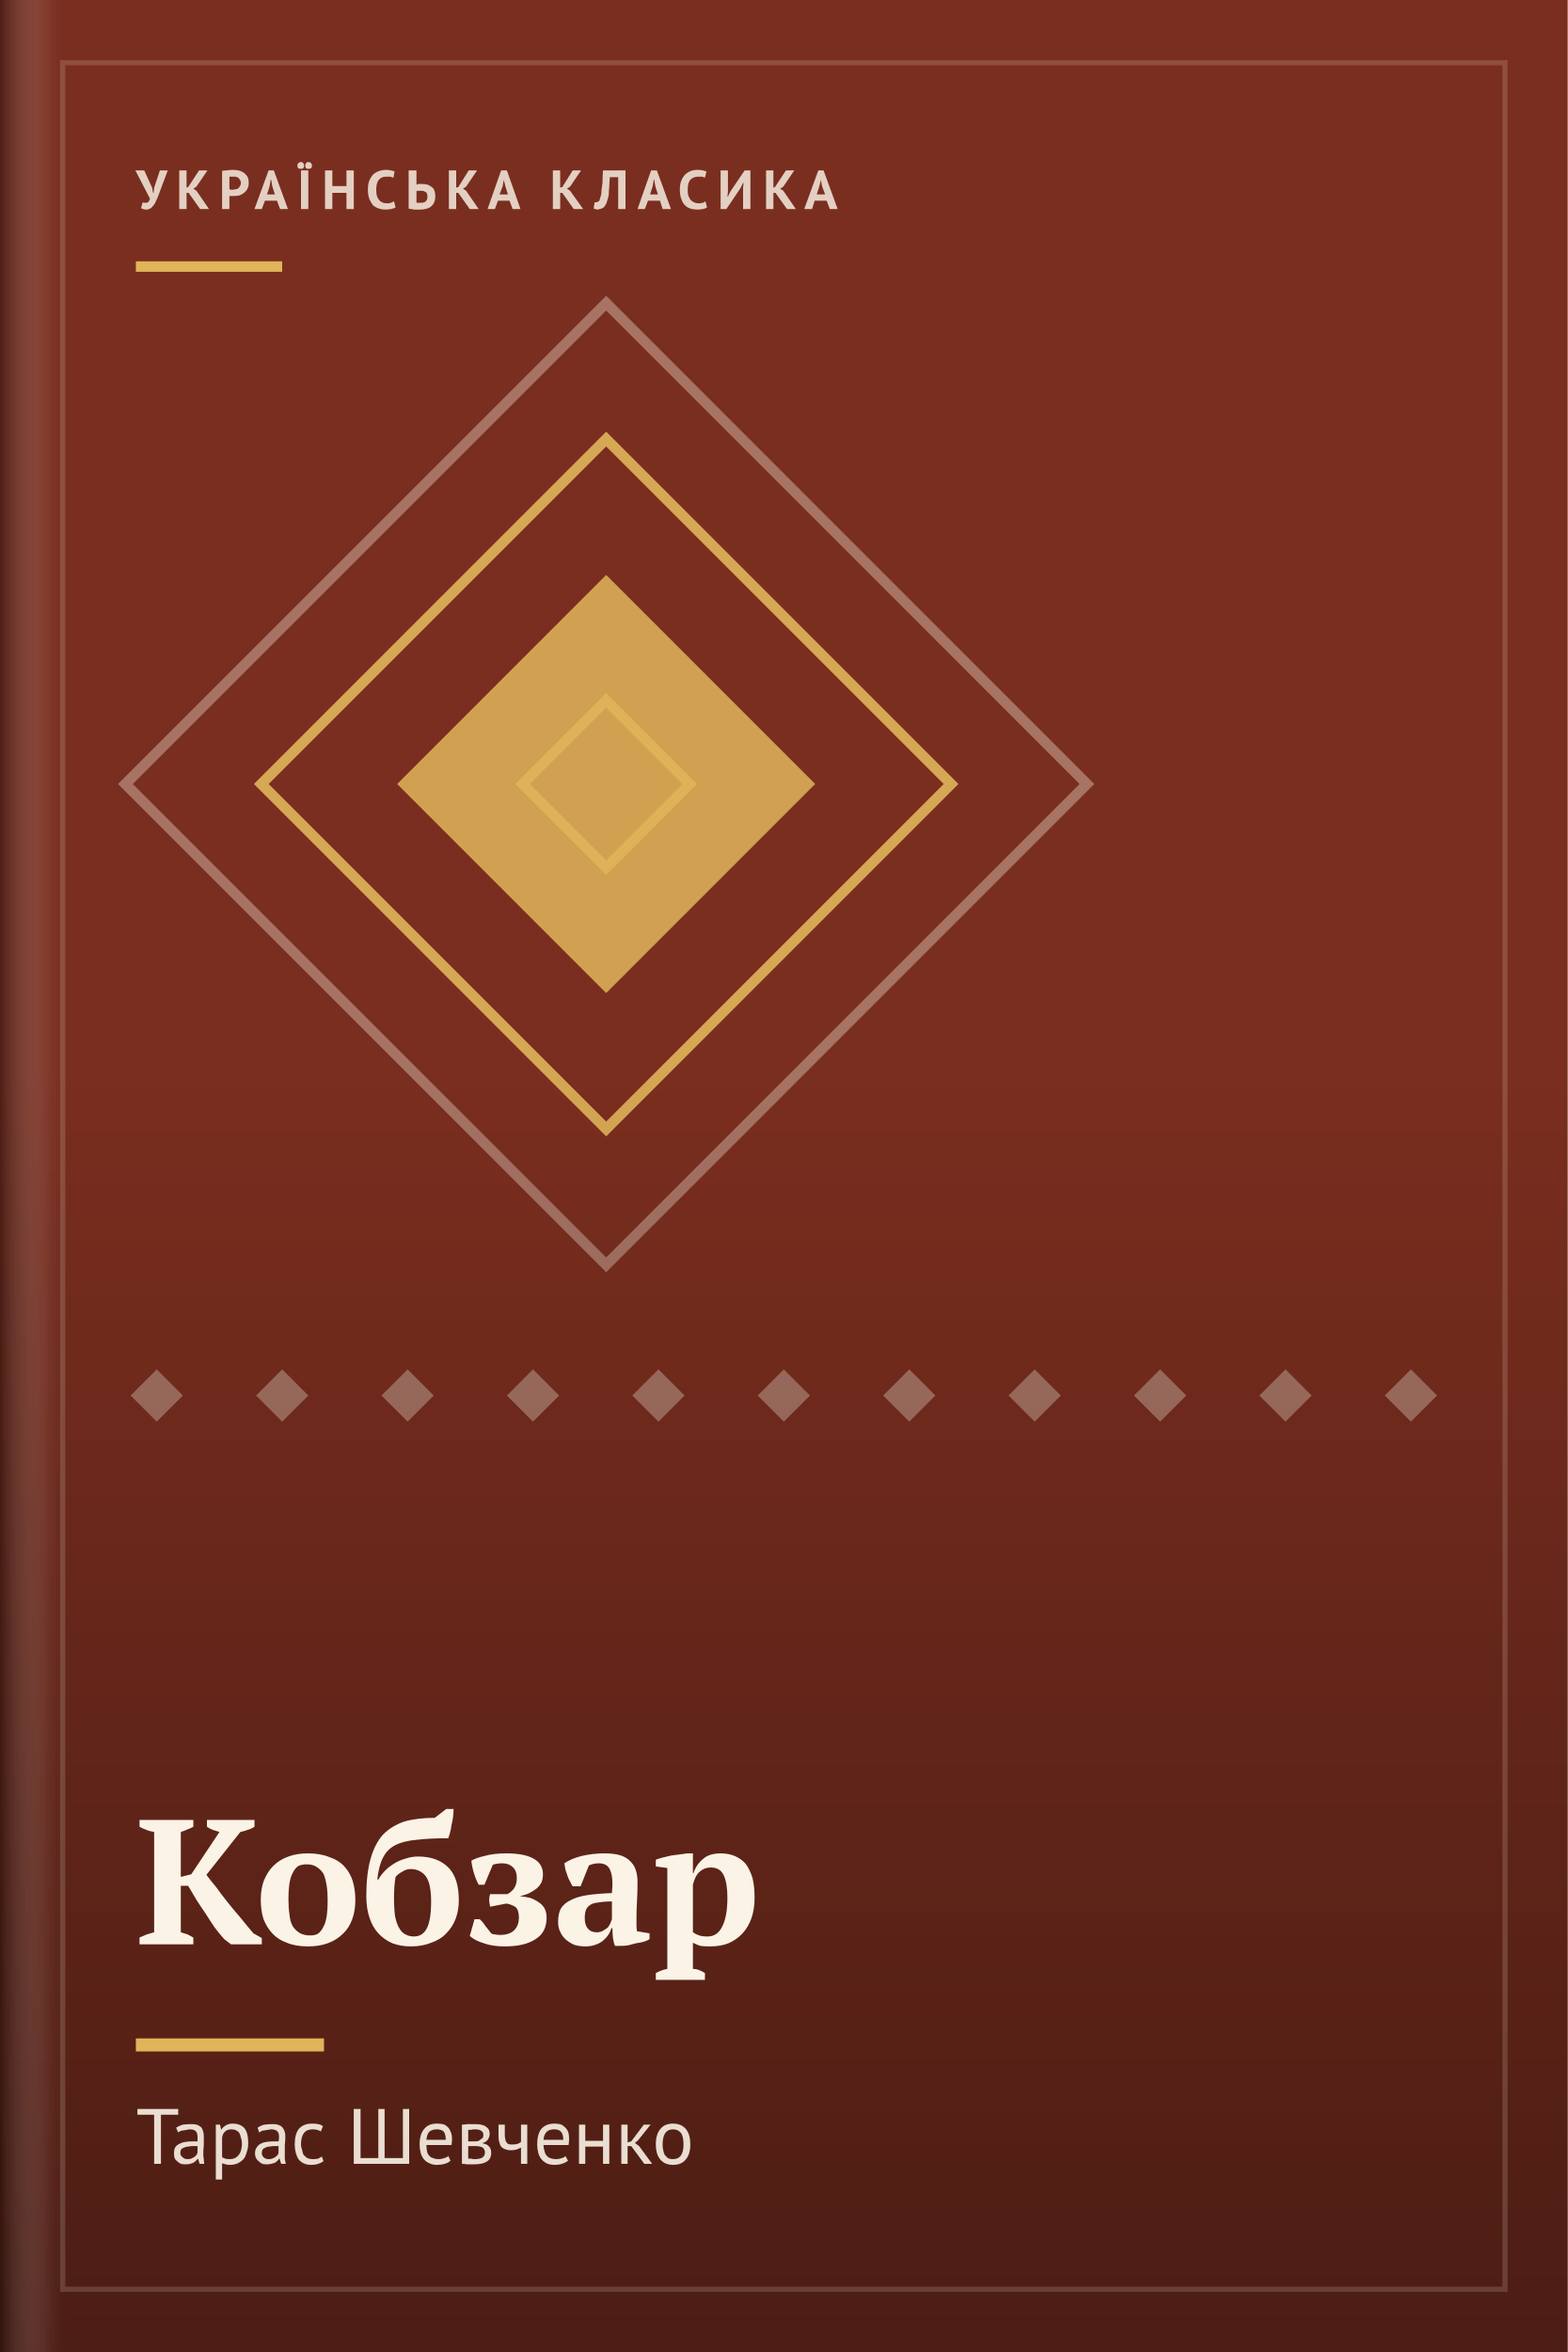
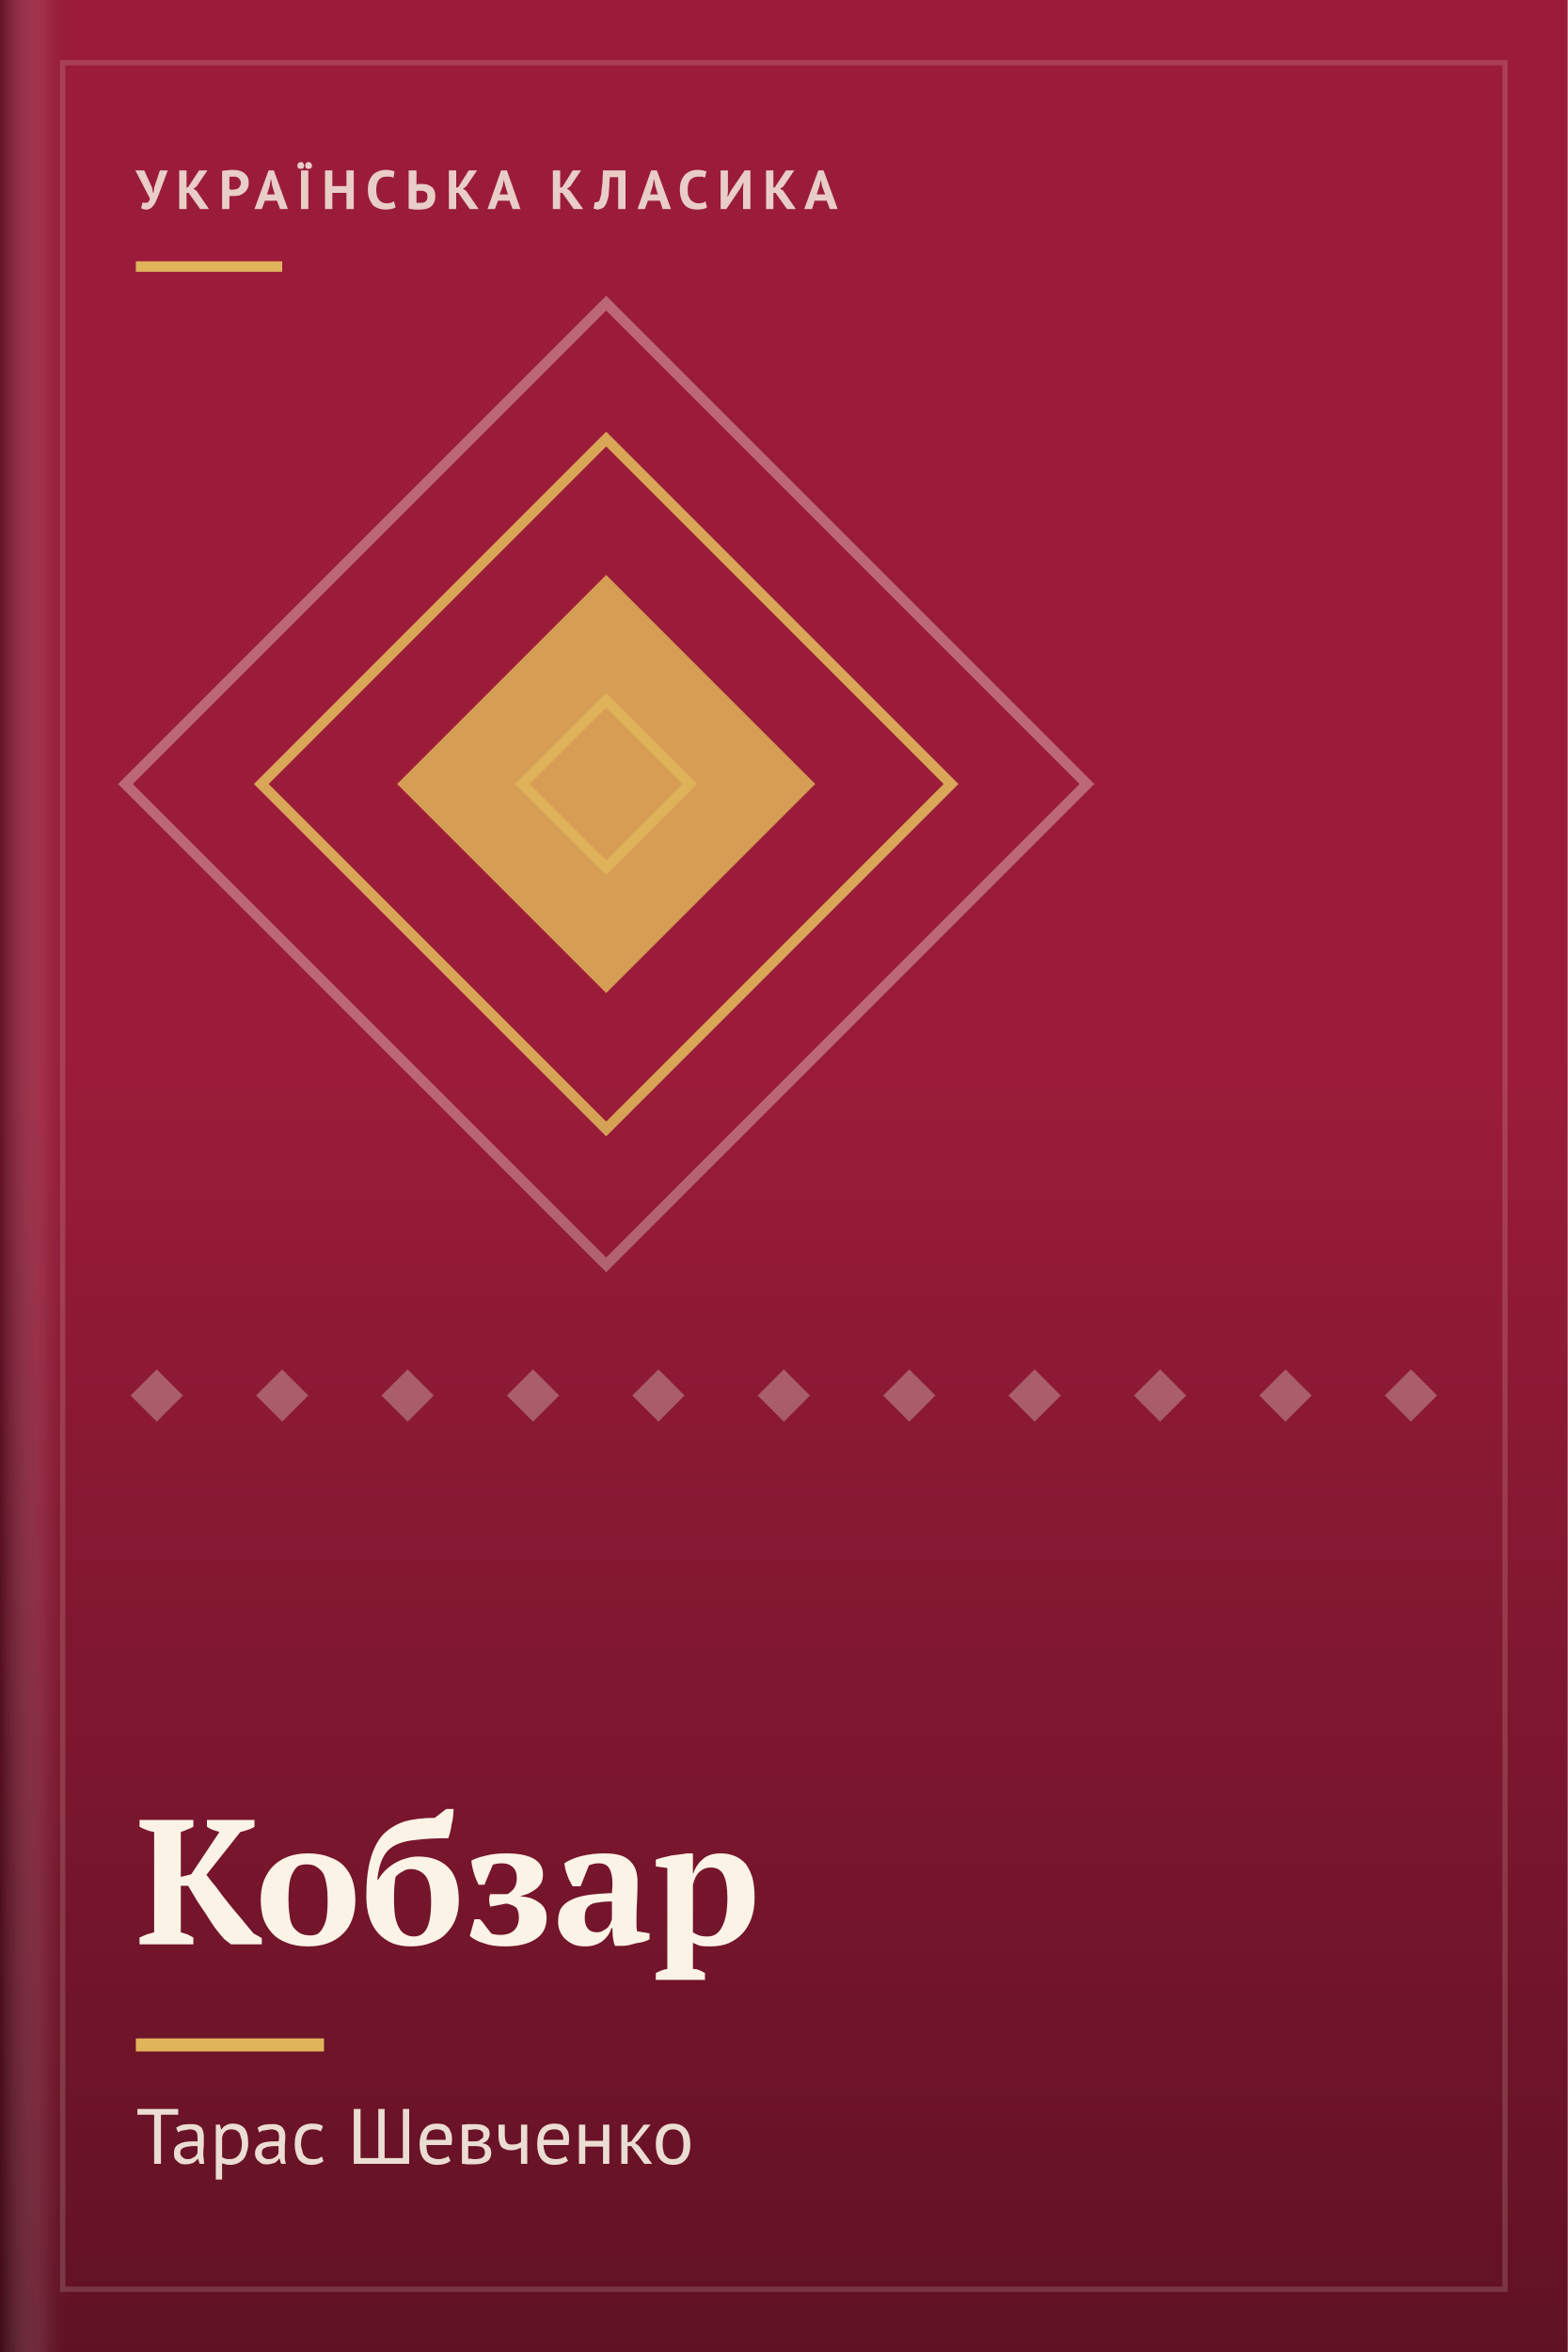
<svg xmlns="http://www.w3.org/2000/svg" viewBox="0 0 300 450" role="img" aria-label="Кобзар — Тарас Шевченко">
  <defs>
    <linearGradient id="shade-classic-1" x1="0" y1="0" x2="0" y2="1">
      <stop offset=".45" stop-color="#000" stop-opacity="0" />
      <stop offset="1" stop-color="#000" stop-opacity=".38" />
    </linearGradient>
    <linearGradient id="spine-classic-1" x1="0" y1="0" x2="1" y2="0">
      <stop offset="0" stop-color="#000" stop-opacity=".35" />
      <stop offset=".6" stop-color="#fff" stop-opacity=".08" />
      <stop offset="1" stop-color="#000" stop-opacity="0" />
    </linearGradient>
  </defs>
-   <rect width="300" height="450" fill="#7a2e1f" />
+   <rect width="300" height="450" fill="#9b1c3a" />
  <path d="M116 58L208 150L116 242L24 150Z" fill="none" stroke="#faf3e6" stroke-opacity="0.35" stroke-width="2" />
  <path d="M116 84L182 150L116 216L50 150Z" fill="none" stroke="#e0b45a" stroke-opacity="0.9" stroke-width="2" />
  <path d="M116 110L156 150L116 190L76 150Z" fill="#e0b45a" fill-opacity=".85" />
  <path d="M116 134L132 150L116 166L100 150Z" fill="none" stroke="#e0b45a" stroke-opacity="0.9" stroke-width="2" />
  <path d="M30 262l5 5l-5 5l-5 -5Z" fill="#faf3e6" fill-opacity=".35" />
  <path d="M54 262l5 5l-5 5l-5 -5Z" fill="#faf3e6" fill-opacity=".35" />
  <path d="M78 262l5 5l-5 5l-5 -5Z" fill="#faf3e6" fill-opacity=".35" />
  <path d="M102 262l5 5l-5 5l-5 -5Z" fill="#faf3e6" fill-opacity=".35" />
  <path d="M126 262l5 5l-5 5l-5 -5Z" fill="#faf3e6" fill-opacity=".35" />
  <path d="M150 262l5 5l-5 5l-5 -5Z" fill="#faf3e6" fill-opacity=".35" />
  <path d="M174 262l5 5l-5 5l-5 -5Z" fill="#faf3e6" fill-opacity=".35" />
  <path d="M198 262l5 5l-5 5l-5 -5Z" fill="#faf3e6" fill-opacity=".35" />
  <path d="M222 262l5 5l-5 5l-5 -5Z" fill="#faf3e6" fill-opacity=".35" />
  <path d="M246 262l5 5l-5 5l-5 -5Z" fill="#faf3e6" fill-opacity=".35" />
  <path d="M270 262l5 5l-5 5l-5 -5Z" fill="#faf3e6" fill-opacity=".35" />
  <rect width="300" height="450" fill="url(#shade-classic-1)" />
  <rect width="14" height="450" fill="url(#spine-classic-1)" />
  <rect x="12" y="12" width="276" height="426" fill="none" stroke="#faf3e6" stroke-opacity=".16" />
  <path fill="#faf3e6" fill-opacity=".82" d="M27.6 32.6L29.1 35.9L29.3 36.9L29.4 36.9L29.5 35.9L30.6 32.6L32.1 32.6L30.2 37.7Q29.9 38.3 29.7 38.8Q29.5 39.2 29.2 39.5Q29.0 39.8 28.7 39.9Q28.4 40.1 28.0 40.1L28.0 40.1Q27.6 40.1 27.4 40.0Q27.2 40.0 27.0 39.8L27.0 39.8L27.3 38.7Q27.5 38.8 27.6 38.8Q27.8 38.8 28.0 38.8L28.0 38.8Q28.5 38.8 28.7 38.0L28.7 38.0L25.9 32.6L27.6 32.6ZM38.3 40L36.1 36.9L35.7 36.9L35.7 40L34.3 40L34.3 32.6L35.7 32.6L35.7 35.9L36.0 35.8L38.1 32.6L39.7 32.6L37.6 35.7L37.0 36.1L37.6 36.5L40.0 40L38.3 40ZM42.5 40L42.5 32.7Q42.9 32.6 43.4 32.6Q44.0 32.5 44.5 32.5L44.5 32.5Q45.0 32.5 45.6 32.6Q46.1 32.7 46.6 33.0Q47.0 33.3 47.3 33.7Q47.6 34.2 47.6 35.0L47.6 35.0Q47.6 35.7 47.3 36.2Q47.1 36.6 46.7 36.9Q46.3 37.2 45.8 37.4Q45.3 37.5 44.7 37.5L44.7 37.5Q44.7 37.5 44.6 37.5Q44.4 37.5 44.3 37.5Q44.2 37.5 44.1 37.5Q44.0 37.5 43.9 37.5L43.9 37.5L43.9 40L42.5 40ZM44.6 33.8L44.6 33.8Q44.4 33.8 44.2 33.8Q44.0 33.8 43.9 33.8L43.9 33.8L43.9 36.2Q43.9 36.2 44.0 36.2Q44.1 36.3 44.2 36.3Q44.3 36.3 44.4 36.3Q44.5 36.3 44.5 36.3L44.5 36.3Q44.8 36.3 45.1 36.2Q45.4 36.2 45.6 36.0Q45.8 35.9 45.9 35.6Q46.1 35.4 46.1 35.0L46.1 35.0Q46.1 34.6 45.9 34.4Q45.8 34.2 45.6 34.0Q45.4 33.9 45.1 33.8Q44.9 33.8 44.6 33.8ZM53.6 40L53.0 38.4L50.7 38.4L50.1 40L48.7 40L51.4 32.6L52.4 32.6L55.1 40L53.6 40ZM51.6 35.6L51.1 37.2L52.6 37.2L52.1 35.6L51.9 34.4L51.8 34.4L51.6 35.6ZM56.9 31.7L56.9 31.7Q56.9 31.4 57.1 31.2Q57.3 31.0 57.6 31.0L57.6 31.0Q57.9 31.0 58.0 31.2Q58.2 31.4 58.2 31.7L58.2 31.7Q58.2 32.0 58.0 32.2Q57.9 32.3 57.6 32.3L57.6 32.3Q57.3 32.3 57.1 32.2Q56.9 32.0 56.9 31.7ZM58.4 31.7L58.4 31.7Q58.4 31.4 58.6 31.2Q58.7 31.0 59.0 31.0L59.0 31.0Q59.3 31.0 59.5 31.2Q59.7 31.4 59.7 31.7L59.7 31.7Q59.7 32.0 59.5 32.2Q59.3 32.3 59.0 32.3L59.0 32.3Q58.7 32.3 58.6 32.2Q58.4 32.0 58.4 31.7ZM57.6 40L57.6 32.6L59.0 32.6L59.0 40L57.6 40ZM66.3 40L66.3 36.9L63.6 36.9L63.6 40L62.2 40L62.2 32.6L63.6 32.6L63.6 35.6L66.3 35.6L66.3 32.6L67.7 32.6L67.7 40L66.3 40ZM75.4 38.5L75.7 39.7Q75.3 39.9 74.8 40.0Q74.3 40.1 73.7 40.1L73.7 40.1Q73.1 40.1 72.5 39.9Q71.9 39.7 71.4 39.3Q71.0 38.8 70.7 38.1Q70.4 37.4 70.4 36.3L70.4 36.3Q70.4 35.2 70.7 34.5Q71.0 33.8 71.5 33.3Q72.0 32.9 72.6 32.7Q73.2 32.5 73.8 32.5L73.8 32.5Q74.4 32.5 74.8 32.6Q75.3 32.7 75.5 32.8L75.5 32.8L75.3 34.0Q75.0 33.9 74.7 33.8Q74.4 33.8 73.9 33.8L73.9 33.8Q73.0 33.8 72.5 34.4Q72.0 35.0 72.0 36.3L72.0 36.3Q72.0 36.9 72.1 37.4Q72.2 37.8 72.5 38.2Q72.7 38.5 73.1 38.7Q73.5 38.9 74.0 38.9L74.0 38.9Q74.5 38.9 74.8 38.8Q75.1 38.7 75.4 38.5L75.4 38.5ZM78.2 39.9L78.2 32.6L79.7 32.6L79.7 35.3Q79.7 35.3 79.8 35.3Q80.0 35.2 80.1 35.2Q80.2 35.2 80.4 35.2Q80.5 35.2 80.7 35.2L80.7 35.2Q81.2 35.2 81.7 35.3Q82.1 35.4 82.5 35.7Q82.9 35.9 83.1 36.4Q83.3 36.9 83.3 37.6L83.3 37.6Q83.3 38.8 82.5 39.5Q81.8 40.1 80.3 40.1L80.3 40.1Q80.2 40.1 79.9 40.1Q79.7 40.1 79.4 40.1Q79.1 40.1 78.8 40.0Q78.5 40.0 78.2 39.9L78.2 39.9ZM80.4 38.8L80.4 38.8Q80.7 38.8 80.9 38.8Q81.2 38.7 81.4 38.6Q81.6 38.4 81.7 38.2Q81.8 38.0 81.8 37.6L81.8 37.6Q81.8 37.3 81.7 37.0Q81.6 36.8 81.4 36.7Q81.2 36.6 80.9 36.5Q80.7 36.5 80.4 36.5L80.4 36.5Q80.3 36.5 80.2 36.5Q80.1 36.5 80.0 36.5Q79.9 36.5 79.8 36.5Q79.7 36.6 79.7 36.6L79.7 36.6L79.7 38.8Q79.8 38.8 80.0 38.8Q80.2 38.8 80.4 38.8ZM89.9 40L87.7 36.9L87.3 36.9L87.3 40L85.9 40L85.9 32.6L87.3 32.6L87.3 35.9L87.7 35.8L89.7 32.6L91.3 32.6L89.2 35.7L88.6 36.1L89.2 36.5L91.6 40L89.9 40ZM98.1 40L97.5 38.4L95.3 38.4L94.7 40L93.3 40L95.9 32.6L97.0 32.6L99.6 40L98.1 40ZM96.2 35.6L95.6 37.2L97.2 37.2L96.7 35.6L96.4 34.4L96.4 34.4L96.2 35.6ZM109.8 40L107.6 36.9L107.2 36.9L107.2 40L105.8 40L105.8 32.6L107.2 32.6L107.2 35.9L107.6 35.8L109.6 32.6L111.2 32.6L109.1 35.7L108.5 36.1L109.1 36.5L111.6 40L109.8 40ZM118.3 40L118.3 33.9L116.7 33.9Q116.6 34.9 116.6 35.7Q116.5 36.6 116.5 37.2Q116.4 37.9 116.2 38.4Q116.1 38.9 115.8 39.3L115.8 39.3Q115.7 39.5 115.5 39.7Q115.3 39.8 115.1 39.9Q114.9 40 114.7 40.0Q114.5 40.1 114.4 40.1L114.4 40.1Q114.1 40.1 114.0 40.0Q113.8 40 113.6 39.9L113.6 39.9L113.8 38.7Q113.9 38.7 113.9 38.7Q114.0 38.7 114.1 38.7L114.1 38.7Q114.2 38.7 114.4 38.6Q114.5 38.6 114.7 38.4L114.7 38.4Q114.8 38.1 114.9 37.7Q115.1 37.2 115.1 36.5Q115.2 35.9 115.3 34.9Q115.3 33.9 115.4 32.6L115.4 32.6L119.7 32.6L119.7 40L118.3 40ZM126.8 40L126.3 38.4L124.0 38.4L123.4 40L122.0 40L124.6 32.6L125.7 32.6L128.4 40L126.8 40ZM124.9 35.6L124.4 37.2L125.9 37.2L125.4 35.6L125.2 34.4L125.1 34.4L124.9 35.6ZM135.0 38.5L135.3 39.7Q135.0 39.9 134.5 40.0Q133.9 40.1 133.4 40.1L133.4 40.1Q132.7 40.1 132.1 39.9Q131.5 39.7 131.1 39.3Q130.6 38.8 130.4 38.1Q130.1 37.4 130.1 36.3L130.1 36.3Q130.1 35.2 130.4 34.5Q130.7 33.8 131.2 33.3Q131.7 32.9 132.2 32.7Q132.8 32.5 133.4 32.5L133.4 32.5Q134.1 32.5 134.5 32.6Q134.9 32.7 135.2 32.8L135.2 32.8L134.9 34.0Q134.7 33.9 134.4 33.8Q134.0 33.8 133.6 33.8L133.6 33.8Q132.7 33.8 132.1 34.4Q131.6 35.0 131.6 36.3L131.6 36.3Q131.6 36.9 131.7 37.4Q131.9 37.8 132.1 38.2Q132.4 38.5 132.8 38.7Q133.2 38.9 133.7 38.9L133.7 38.9Q134.1 38.9 134.5 38.8Q134.8 38.7 135.0 38.5L135.0 38.5ZM142.2 40L142.2 35.9L142.3 35.0L142.2 35.0L141.7 36.0L139.0 40L137.9 40L137.9 32.6L139.3 32.6L139.3 36.7L139.2 37.6L139.3 37.6L139.8 36.6L142.5 32.6L143.6 32.6L143.6 40L142.2 40ZM150.6 40L148.4 36.9L148.0 36.9L148.0 40L146.6 40L146.6 32.6L148.0 32.6L148.0 35.9L148.3 35.8L150.4 32.6L152.0 32.6L149.9 35.7L149.3 36.1L149.9 36.5L152.3 40L150.6 40ZM158.8 40L158.2 38.4L155.9 38.4L155.4 40L153.9 40L156.6 32.6L157.6 32.6L160.3 40L158.8 40ZM156.8 35.6L156.3 37.2L157.9 37.2L157.3 35.6L157.1 34.4L157.1 34.4L156.8 35.6Z" />
  <rect x="26" y="50" width="28" height="2" fill="#e0b45a" />
  <path fill="#faf3e6" d="M39.6 349.5L39.6 348.2L48.7 348.2L48.7 349.5Q48.1 349.9 47.4 350.1Q46.6 350.4 46.0 350.5L46.0 350.5L39.5 358.7Q40.3 359.8 41.4 361.1Q42.4 362.5 43.6 364.0Q44.8 365.5 46.1 367.0Q47.3 368.5 48.5 369.9L48.5 369.9L50.1 370.8L50.1 372L44.2 372L42.9 371.0Q42.0 370.0 41.1 368.8Q40.2 367.5 39.4 366.2Q38.5 364.9 37.6 363.5Q36.8 362.1 36.0 360.8L36.0 360.8L34.6 360.8L34.6 369.7Q35.3 369.9 35.9 370.1Q36.5 370.4 37.0 370.7L37.0 370.7L37.0 372L26.7 372L26.7 370.7Q27.4 370.4 28.1 370.1Q28.8 369.9 29.5 369.7L29.5 369.7L29.5 350.5Q28.7 350.4 28.0 350.1Q27.2 349.8 26.7 349.5L26.7 349.5L26.7 348.2L37.0 348.2L37.0 349.5Q36.5 349.8 35.9 350.0Q35.3 350.3 34.6 350.5L34.6 350.5L34.6 359.1L36.6 358.6L42.0 350.5Q41.4 350.3 40.7 350.1Q40.0 349.8 39.6 349.5L39.6 349.5ZM49.9 363.5L49.9 363.5Q49.9 361.4 50.5 359.8Q51.2 358.1 52.3 357.0Q53.5 355.8 55.2 355.2Q56.8 354.6 58.9 354.6L58.9 354.6Q61.3 354.6 63.0 355.3Q64.8 355.9 65.9 357.1Q67.0 358.3 67.5 359.9Q68.0 361.6 68.0 363.5L68.0 363.5Q68.0 365.6 67.4 367.2Q66.8 368.9 65.6 370.0Q64.4 371.2 62.7 371.8Q61.1 372.4 58.9 372.4L58.9 372.4Q56.6 372.4 54.9 371.7Q53.2 371.1 52.1 369.9Q51.0 368.7 50.4 367.1Q49.9 365.4 49.9 363.5ZM55.2 363.5L55.2 363.5Q55.2 365.0 55.4 366.3Q55.5 367.6 56.0 368.5Q56.5 369.3 57.3 369.8Q58.1 370.3 59.4 370.3L59.4 370.3Q60.2 370.3 60.8 370.0Q61.4 369.6 61.8 368.8Q62.3 368.0 62.5 366.7Q62.7 365.4 62.7 363.5L62.7 363.5Q62.7 361.9 62.5 360.7Q62.3 359.4 61.9 358.5Q61.4 357.7 60.6 357.2Q59.9 356.7 58.7 356.7L58.7 356.7Q57.8 356.7 57.1 357.0Q56.5 357.4 56.1 358.2Q55.6 359.0 55.4 360.3Q55.2 361.6 55.2 363.5ZM70.1 362.8L70.1 362.8Q70.1 358.5 70.9 355.7Q71.7 352.8 73.3 351.0Q75.0 349.3 77.4 348.5Q79.9 347.8 83.2 347.8L83.2 347.8L85.4 346.1L86.8 346.1Q86.8 346.7 86.7 347.6Q86.6 348.4 86.4 349.2Q86.3 350.0 86.1 350.7Q85.9 351.4 85.8 351.7L85.8 351.7Q82.2 351.7 79.8 352.0Q77.3 352.2 75.7 353.0Q74.1 353.8 73.3 355.4Q72.5 356.9 72.2 359.6L72.2 359.6L72.4 359.6Q72.9 358.7 73.7 357.9Q74.5 357.1 75.5 356.5Q76.5 355.9 77.6 355.6Q78.8 355.2 80.0 355.2L80.0 355.2Q83.7 355.2 85.8 357.3Q87.8 359.3 87.8 363.6L87.8 363.6Q87.8 365.5 87.2 367.1Q86.6 368.7 85.4 369.9Q84.3 371.1 82.5 371.7Q80.8 372.4 78.6 372.4L78.6 372.4Q76.7 372.4 75.1 371.8Q73.5 371.1 72.4 369.9Q71.3 368.7 70.7 366.9Q70.1 365.1 70.1 362.8ZM75.4 363.1L75.4 363.1Q75.4 365.2 75.6 366.6Q75.9 368.1 76.4 368.9Q76.9 369.8 77.6 370.1Q78.3 370.5 79.2 370.5L79.2 370.5Q80.9 370.5 81.7 368.9Q82.5 367.3 82.5 363.8L82.5 363.8Q82.5 360.4 81.5 359.0Q80.4 357.6 78.6 357.6L78.6 357.6Q77.7 357.6 77.0 358.1Q76.2 358.5 75.7 359.1L75.7 359.1Q75.4 360.7 75.4 363.1ZM95.7 370.2L95.7 370.2Q97.6 370.2 98.5 369.2Q99.3 368.3 99.3 366.9L99.3 366.9Q99.3 365.5 98.7 364.9Q98.0 364.4 96.9 364.2L96.9 364.2L93.8 364.8Q93.7 364.4 93.6 363.6Q93.6 362.9 93.8 362.4L93.8 362.4L97.1 362.4Q97.7 362.1 98.3 361.4Q98.9 360.6 98.9 359.3L98.9 359.3Q98.9 358.0 98.2 357.3Q97.4 356.5 96.1 356.5L96.1 356.5Q95.5 356.5 95.0 356.6Q94.4 356.7 94.3 356.8L94.3 356.8L92.7 360.6L91.6 360.6Q91.1 359.7 90.7 358.4Q90.3 357.1 90.2 356.0L90.2 356.0Q91.0 355.5 92.7 355.1Q94.4 354.6 96.9 354.6L96.9 354.6Q100.3 354.6 102.1 355.6Q103.9 356.6 103.9 358.6L103.9 358.6Q103.9 359.5 103.6 360.2Q103.2 360.9 102.6 361.4Q101.9 361.9 101.1 362.3Q100.3 362.6 99.5 362.8L99.5 362.8Q100.5 362.9 101.4 363.1Q102.3 363.4 103.0 363.9Q103.8 364.4 104.2 365.1Q104.6 365.9 104.6 366.9L104.6 366.9Q104.6 369.7 102.5 371.0Q100.4 372.4 96.6 372.4L96.6 372.4Q94.2 372.4 92.6 371.8Q90.9 371.3 89.9 370.4L89.9 370.4L90.8 367.2L91.8 367.2Q92.3 367.6 92.9 368.5Q93.5 369.3 94 369.9L94 369.9Q94.3 370.1 94.7 370.1Q95.2 370.2 95.7 370.2ZM121.8 367.1L121.8 367.1Q121.8 367.8 121.8 368.4Q121.8 368.9 121.9 369.5L121.9 369.5L124.3 369.9L124.3 371.0Q123.9 371.3 123.2 371.5Q122.5 371.7 121.7 371.8Q120.9 372.0 120.2 372.2Q119.4 372.3 118.9 372.3L118.9 372.3L117.7 372.3Q117.4 371.6 117.3 370.8Q117.2 370.0 117.2 368.9L117.2 368.9L117.0 368.9Q116.8 369.6 116.4 370.2Q116.0 370.8 115.4 371.3Q114.8 371.8 113.9 372.1Q113.1 372.4 112.0 372.4L112.0 372.4Q110.9 372.4 109.9 372.1Q109.0 371.7 108.3 371.1Q107.6 370.5 107.2 369.6Q106.8 368.8 106.8 367.7L106.8 367.7Q106.8 366.2 107.3 365.2Q107.9 364.2 109.1 363.6Q110.4 362.9 112.3 362.6Q114.3 362.3 117.1 362.2L117.1 362.2Q117.4 359.3 116.8 357.9Q116.3 356.5 114.6 356.5L114.6 356.5Q113.6 356.5 112.7 356.9L112.7 356.9L111.1 360.9L109.6 360.9Q109.3 360.5 109.1 360.0Q108.8 359.5 108.6 358.9Q108.4 358.3 108.2 357.7Q108.1 357.1 108.0 356.5L108.0 356.5Q109.3 355.6 111.3 355.1Q113.4 354.6 115.7 354.6L115.7 354.6Q117.6 354.6 118.8 355.0Q120.0 355.4 120.7 356.2Q121.4 356.9 121.7 357.9Q122.0 358.9 122.0 360.0L122.0 360.0Q122.0 362.0 121.9 363.7Q121.8 365.3 121.8 367.1ZM114.2 369.7L114.2 369.7Q114.9 369.7 115.4 369.4Q115.9 369.1 116.3 368.8Q116.6 368.4 116.8 368.0Q117.0 367.5 117.1 367.2L117.1 367.2L117.1 363.8Q115.5 363.8 114.5 364.0Q113.4 364.1 112.9 364.5Q112.3 364.9 112.1 365.5Q111.9 366.1 111.9 367.0L111.9 367.0Q111.9 368.3 112.5 369.0Q113.1 369.7 114.2 369.7ZM134.9 377.5L134.9 378.8L125.5 378.8L125.5 377.5Q126.6 376.9 127.7 376.7L127.7 376.7L127.7 357.4L125.5 357.1L125.5 355.8Q126.0 355.6 126.8 355.4Q127.6 355.2 128.5 355.0Q129.3 354.9 130.1 354.8Q130.9 354.7 131.5 354.6L131.5 354.6L132.6 354.6L132.6 358.4L132.7 358.4Q133.2 356.8 134.5 355.7Q135.7 354.6 137.9 354.6L137.9 354.6Q139.4 354.6 140.6 355.1Q141.8 355.6 142.7 356.6Q143.5 357.7 144.0 359.3Q144.4 360.9 144.4 363.1L144.4 363.1Q144.4 365.3 143.8 367.0Q143.2 368.7 142.1 369.9Q141.0 371.1 139.4 371.8Q137.9 372.4 135.9 372.4L135.9 372.4Q134.7 372.4 134.0 372.3Q133.4 372.1 132.6 371.7L132.6 371.7L132.6 376.7Q133.2 376.7 133.7 376.9Q134.3 377.1 134.9 377.5L134.9 377.5ZM136.0 357.3L136.0 357.3Q134.8 357.3 133.9 358.1Q133.0 358.9 132.6 360.6L132.6 360.6L132.6 369.7Q133.2 370.1 133.8 370.3Q134.4 370.5 135.4 370.5L135.4 370.5Q137.3 370.5 138.2 368.6Q139.2 366.7 139.2 363.1L139.2 363.1Q139.2 360.3 138.5 358.8Q137.8 357.3 136.0 357.3Z" />
  <rect x="26" y="390" width="36" height="2.5" fill="#e0b45a" />
  <path fill="#faf3e6" fill-opacity=".9" d="M34.1 403.5L34.1 404.6L30.8 404.6L30.8 414L29.5 414L29.5 404.6L26.3 404.6L26.3 403.5L34.1 403.5ZM34.1 408.0L33.7 407.1Q34.3 406.7 35.0 406.5Q35.8 406.4 36.6 406.4L36.6 406.4Q37.4 406.4 37.9 406.6Q38.3 406.8 38.6 407.1Q38.8 407.5 38.9 407.9Q39.0 408.3 39.0 408.7L39.0 408.7Q39.0 409.6 39.0 410.4Q38.9 411.3 38.9 412.1L38.9 412.1Q38.9 412.6 39.0 413.1Q39.0 413.6 39.1 414.0L39.1 414.0L38.2 414.0L37.9 413.0L37.9 413.0Q37.7 413.2 37.5 413.4Q37.3 413.6 37.0 413.8Q36.7 413.9 36.4 414.0Q36.0 414.1 35.5 414.1L35.5 414.1Q35.0 414.1 34.6 414.0Q34.2 413.8 33.9 413.5Q33.6 413.3 33.4 412.9Q33.3 412.5 33.3 412.0L33.3 412.0Q33.3 411.3 33.5 410.9Q33.8 410.4 34.3 410.2Q34.8 409.9 35.5 409.8Q36.1 409.7 37.0 409.7L37.0 409.7Q37.2 409.7 37.4 409.7Q37.6 409.7 37.8 409.7L37.8 409.7Q37.8 409.3 37.8 408.9L37.8 408.9Q37.8 408.1 37.5 407.8Q37.2 407.4 36.3 407.4L36.3 407.4Q36.1 407.4 35.8 407.5Q35.5 407.5 35.2 407.6Q34.9 407.6 34.6 407.7Q34.3 407.8 34.1 408.0L34.1 408.0ZM35.8 413.1L35.8 413.1Q36.3 413.1 36.6 413.0Q36.9 412.8 37.2 412.7Q37.4 412.5 37.6 412.3Q37.7 412.1 37.8 411.9L37.8 411.9L37.8 410.6Q37.6 410.6 37.4 410.6Q37.1 410.6 36.9 410.6L36.9 410.6Q36.5 410.6 36.0 410.7Q35.6 410.7 35.2 410.9Q34.9 411 34.7 411.2Q34.5 411.5 34.5 411.9L34.5 411.9Q34.5 412.4 34.9 412.7Q35.3 413.1 35.8 413.1ZM41.3 417L41.3 406.5L42.1 406.5L42.3 407.4L42.4 407.4Q42.7 406.9 43.3 406.6Q43.8 406.3 44.5 406.3L44.5 406.3Q46.0 406.3 46.8 407.2Q47.5 408.1 47.5 410.1L47.5 410.1Q47.5 411.0 47.2 411.8Q47 412.6 46.6 413.1Q46.1 413.6 45.5 413.9Q44.8 414.2 44.0 414.2L44.0 414.2Q43.5 414.2 43.2 414.1Q42.8 414.0 42.5 413.9L42.5 413.9L42.5 417L41.3 417ZM44.3 407.4L44.3 407.4Q43.5 407.4 43.1 407.8Q42.6 408.2 42.5 409.0L42.5 409.0L42.5 412.7Q42.7 412.9 43.1 413.0Q43.4 413.1 44 413.1L44 413.1Q45.0 413.1 45.6 412.4Q46.3 411.6 46.3 410.1L46.3 410.1Q46.3 409.5 46.1 409.0Q46.0 408.5 45.8 408.1Q45.6 407.8 45.2 407.6Q44.8 407.4 44.3 407.4ZM49.6 408.0L49.3 407.1Q49.8 406.7 50.6 406.5Q51.4 406.4 52.2 406.4L52.2 406.4Q53.0 406.4 53.4 406.6Q53.9 406.8 54.1 407.1Q54.4 407.5 54.5 407.9Q54.6 408.3 54.6 408.7L54.6 408.7Q54.6 409.6 54.5 410.4Q54.5 411.3 54.5 412.1L54.5 412.1Q54.5 412.6 54.5 413.1Q54.6 413.6 54.7 414.0L54.7 414.0L53.8 414.0L53.5 413.0L53.4 413.0Q53.3 413.2 53.1 413.4Q52.9 413.6 52.6 413.8Q52.3 413.9 51.9 414.0Q51.5 414.1 51.1 414.1L51.1 414.1Q50.6 414.1 50.2 414.0Q49.8 413.8 49.5 413.5Q49.2 413.3 49.0 412.9Q48.8 412.5 48.8 412.0L48.8 412.0Q48.8 411.3 49.1 410.9Q49.4 410.4 49.8 410.2Q50.3 409.9 51.0 409.8Q51.7 409.7 52.5 409.7L52.5 409.7Q52.7 409.7 52.9 409.7Q53.1 409.7 53.3 409.7L53.3 409.7Q53.4 409.3 53.4 408.9L53.4 408.9Q53.4 408.1 53.1 407.8Q52.7 407.4 51.9 407.4L51.9 407.4Q51.6 407.4 51.3 407.5Q51.0 407.5 50.7 407.6Q50.4 407.6 50.1 407.7Q49.9 407.8 49.6 408.0L49.6 408.0ZM51.4 413.1L51.4 413.1Q51.8 413.1 52.1 413.0Q52.5 412.8 52.7 412.7Q53.0 412.5 53.1 412.3Q53.3 412.1 53.3 411.9L53.3 411.9L53.3 410.6Q53.1 410.6 52.9 410.6Q52.7 410.6 52.5 410.6L52.5 410.6Q52.0 410.6 51.6 410.7Q51.1 410.7 50.8 410.9Q50.5 411 50.3 411.2Q50.1 411.5 50.1 411.9L50.1 411.9Q50.1 412.4 50.4 412.7Q50.8 413.1 51.4 413.1ZM61.6 412.6L61.9 413.5Q61.5 413.8 60.9 414.0Q60.3 414.2 59.6 414.2L59.6 414.2Q58.7 414.2 58.1 413.9Q57.5 413.6 57.1 413.1Q56.8 412.6 56.6 411.9Q56.4 411.1 56.4 410.3L56.4 410.3Q56.4 408.3 57.2 407.3Q58.1 406.3 59.7 406.3L59.7 406.3Q60.4 406.3 60.9 406.4Q61.4 406.5 61.8 406.8L61.8 406.8L61.4 407.8Q61.1 407.6 60.7 407.5Q60.3 407.4 59.8 407.4L59.8 407.4Q57.6 407.4 57.6 410.3L57.6 410.3Q57.6 410.8 57.8 411.3Q57.9 411.9 58.1 412.3Q58.4 412.6 58.8 412.9Q59.3 413.1 59.9 413.1L59.9 413.1Q60.4 413.1 60.9 413.0Q61.3 412.8 61.6 412.6L61.6 412.6ZM78.3 414L67.7 414L67.7 403.5L69.0 403.5L69.0 412.9L72.4 412.9L72.4 403.5L73.6 403.5L73.6 412.9L77.1 412.9L77.1 403.5L78.3 403.5L78.3 414ZM85.8 412.5L86.2 413.4Q85.8 413.8 85.1 414.0Q84.4 414.2 83.6 414.2L83.6 414.2Q82.8 414.2 82.2 413.9Q81.5 413.6 81.1 413.1Q80.7 412.6 80.5 411.9Q80.3 411.1 80.3 410.3L80.3 410.3Q80.3 408.3 81.2 407.3Q82.0 406.3 83.6 406.3L83.6 406.3Q84.1 406.3 84.7 406.4Q85.2 406.5 85.6 406.9Q86.0 407.2 86.2 407.8Q86.5 408.3 86.5 409.3L86.5 409.3Q86.5 409.8 86.4 410.4L86.4 410.4L81.6 410.4Q81.6 411.0 81.7 411.5Q81.8 412.1 82.1 412.4Q82.4 412.8 82.9 412.9Q83.3 413.1 84.0 413.1L84.0 413.1Q84.5 413.1 85.0 412.9Q85.5 412.8 85.8 412.5L85.8 412.5ZM83.6 407.4L83.6 407.4Q82.8 407.4 82.2 407.8Q81.7 408.3 81.6 409.4L81.6 409.4L85.3 409.4Q85.3 408.3 84.9 407.8Q84.4 407.4 83.6 407.4ZM88.4 414.0L88.4 406.5Q88.9 406.5 89.5 406.4Q90.0 406.4 90.9 406.4L90.9 406.4Q92.4 406.4 93.0 406.9Q93.7 407.3 93.7 408.2L93.7 408.2Q93.7 408.8 93.4 409.3Q93.1 409.8 92.4 410.0L92.4 410.0L92.4 410.1Q93.2 410.2 93.6 410.7Q94.0 411.1 94.0 411.9L94.0 411.9Q94.0 413.1 93.1 413.6Q92.3 414.1 90.6 414.1L90.6 414.1Q90.0 414.1 89.4 414.1Q88.9 414.0 88.4 414.0L88.4 414.0ZM89.6 410.6L89.6 413.0Q89.9 413.0 90.1 413.0Q90.4 413.1 90.8 413.1L90.8 413.1Q91.8 413.1 92.3 412.8Q92.8 412.5 92.8 411.8L92.8 411.8Q92.8 411.3 92.4 410.9Q91.9 410.6 90.9 410.6L90.9 410.6L89.6 410.6ZM89.6 409.7L91.0 409.7Q91.3 409.7 91.6 409.6Q91.8 409.5 92.0 409.3Q92.2 409.2 92.4 409.0Q92.5 408.8 92.5 408.5L92.5 408.5Q92.5 407.9 92.1 407.7Q91.8 407.4 90.9 407.4L90.9 407.4Q90.4 407.4 90.1 407.5Q89.8 407.5 89.6 407.5L89.6 407.5L89.6 409.7ZM95.4 406.5L96.6 406.5L96.6 408.5Q96.6 408.9 96.7 409.3Q96.7 409.6 96.9 409.8Q97.0 410.1 97.3 410.2Q97.5 410.3 97.9 410.3L97.9 410.3Q98.6 410.3 99.0 410.2Q99.5 410.0 99.7 409.8L99.7 409.8L99.7 406.5L100.9 406.5L100.9 414L99.7 414L99.7 410.9Q99.5 411 99.0 411.2Q98.5 411.4 97.7 411.4L97.7 411.4Q97.1 411.4 96.7 411.2Q96.3 411.1 96.0 410.8Q95.7 410.5 95.6 410.0Q95.4 409.5 95.4 408.8L95.4 408.8L95.4 406.5ZM108.2 412.5L108.7 413.4Q108.2 413.8 107.5 414.0Q106.9 414.2 106.1 414.2L106.1 414.2Q105.2 414.2 104.6 413.9Q104.0 413.6 103.6 413.1Q103.2 412.6 103.0 411.9Q102.8 411.1 102.8 410.3L102.8 410.3Q102.8 408.3 103.6 407.3Q104.5 406.3 106.1 406.3L106.1 406.3Q106.6 406.3 107.1 406.4Q107.6 406.5 108.0 406.9Q108.4 407.2 108.7 407.8Q108.9 408.3 108.9 409.3L108.9 409.3Q108.9 409.8 108.8 410.4L108.8 410.4L104.0 410.4Q104.0 411.0 104.2 411.5Q104.3 412.1 104.6 412.4Q104.9 412.8 105.3 412.9Q105.8 413.1 106.4 413.1L106.4 413.1Q107.0 413.1 107.5 412.9Q108.0 412.8 108.2 412.5L108.2 412.5ZM106.1 407.4L106.1 407.4Q105.2 407.4 104.7 407.8Q104.1 408.3 104.0 409.4L104.0 409.4L107.8 409.4Q107.8 408.3 107.3 407.8Q106.9 407.4 106.1 407.4ZM115.4 414L115.4 410.7L112.0 410.7L112.0 414L110.8 414L110.8 406.5L112.0 406.5L112.0 409.6L115.4 409.6L115.4 406.5L116.6 406.5L116.6 414L115.4 414ZM123.3 414L120.8 410.6L120.1 410.6L120.1 414L118.9 414L118.9 406.5L120.1 406.5L120.1 409.9L120.8 409.7L123.2 406.5L124.5 406.5L122.1 409.5L121.5 410.0L122.3 410.6L124.8 414L123.3 414ZM125.5 410.3L125.5 410.3Q125.5 408.3 126.4 407.3Q127.2 406.3 128.8 406.3L128.8 406.3Q129.6 406.3 130.3 406.6Q130.9 406.9 131.3 407.4Q131.7 407.9 131.9 408.6Q132.1 409.4 132.1 410.3L132.1 410.3Q132.1 412.2 131.2 413.2Q130.4 414.2 128.8 414.2L128.8 414.2Q128.0 414.2 127.3 413.9Q126.7 413.6 126.3 413.1Q125.9 412.6 125.7 411.9Q125.5 411.1 125.5 410.3ZM126.8 410.3L126.8 410.3Q126.8 410.8 126.9 411.3Q127.0 411.9 127.2 412.3Q127.5 412.6 127.8 412.9Q128.2 413.1 128.8 413.1L128.8 413.1Q130.8 413.1 130.8 410.3L130.8 410.3Q130.8 409.7 130.7 409.1Q130.6 408.6 130.4 408.2Q130.1 407.8 129.7 407.6Q129.3 407.4 128.8 407.4L128.8 407.4Q126.8 407.4 126.8 410.3Z" />
</svg>
